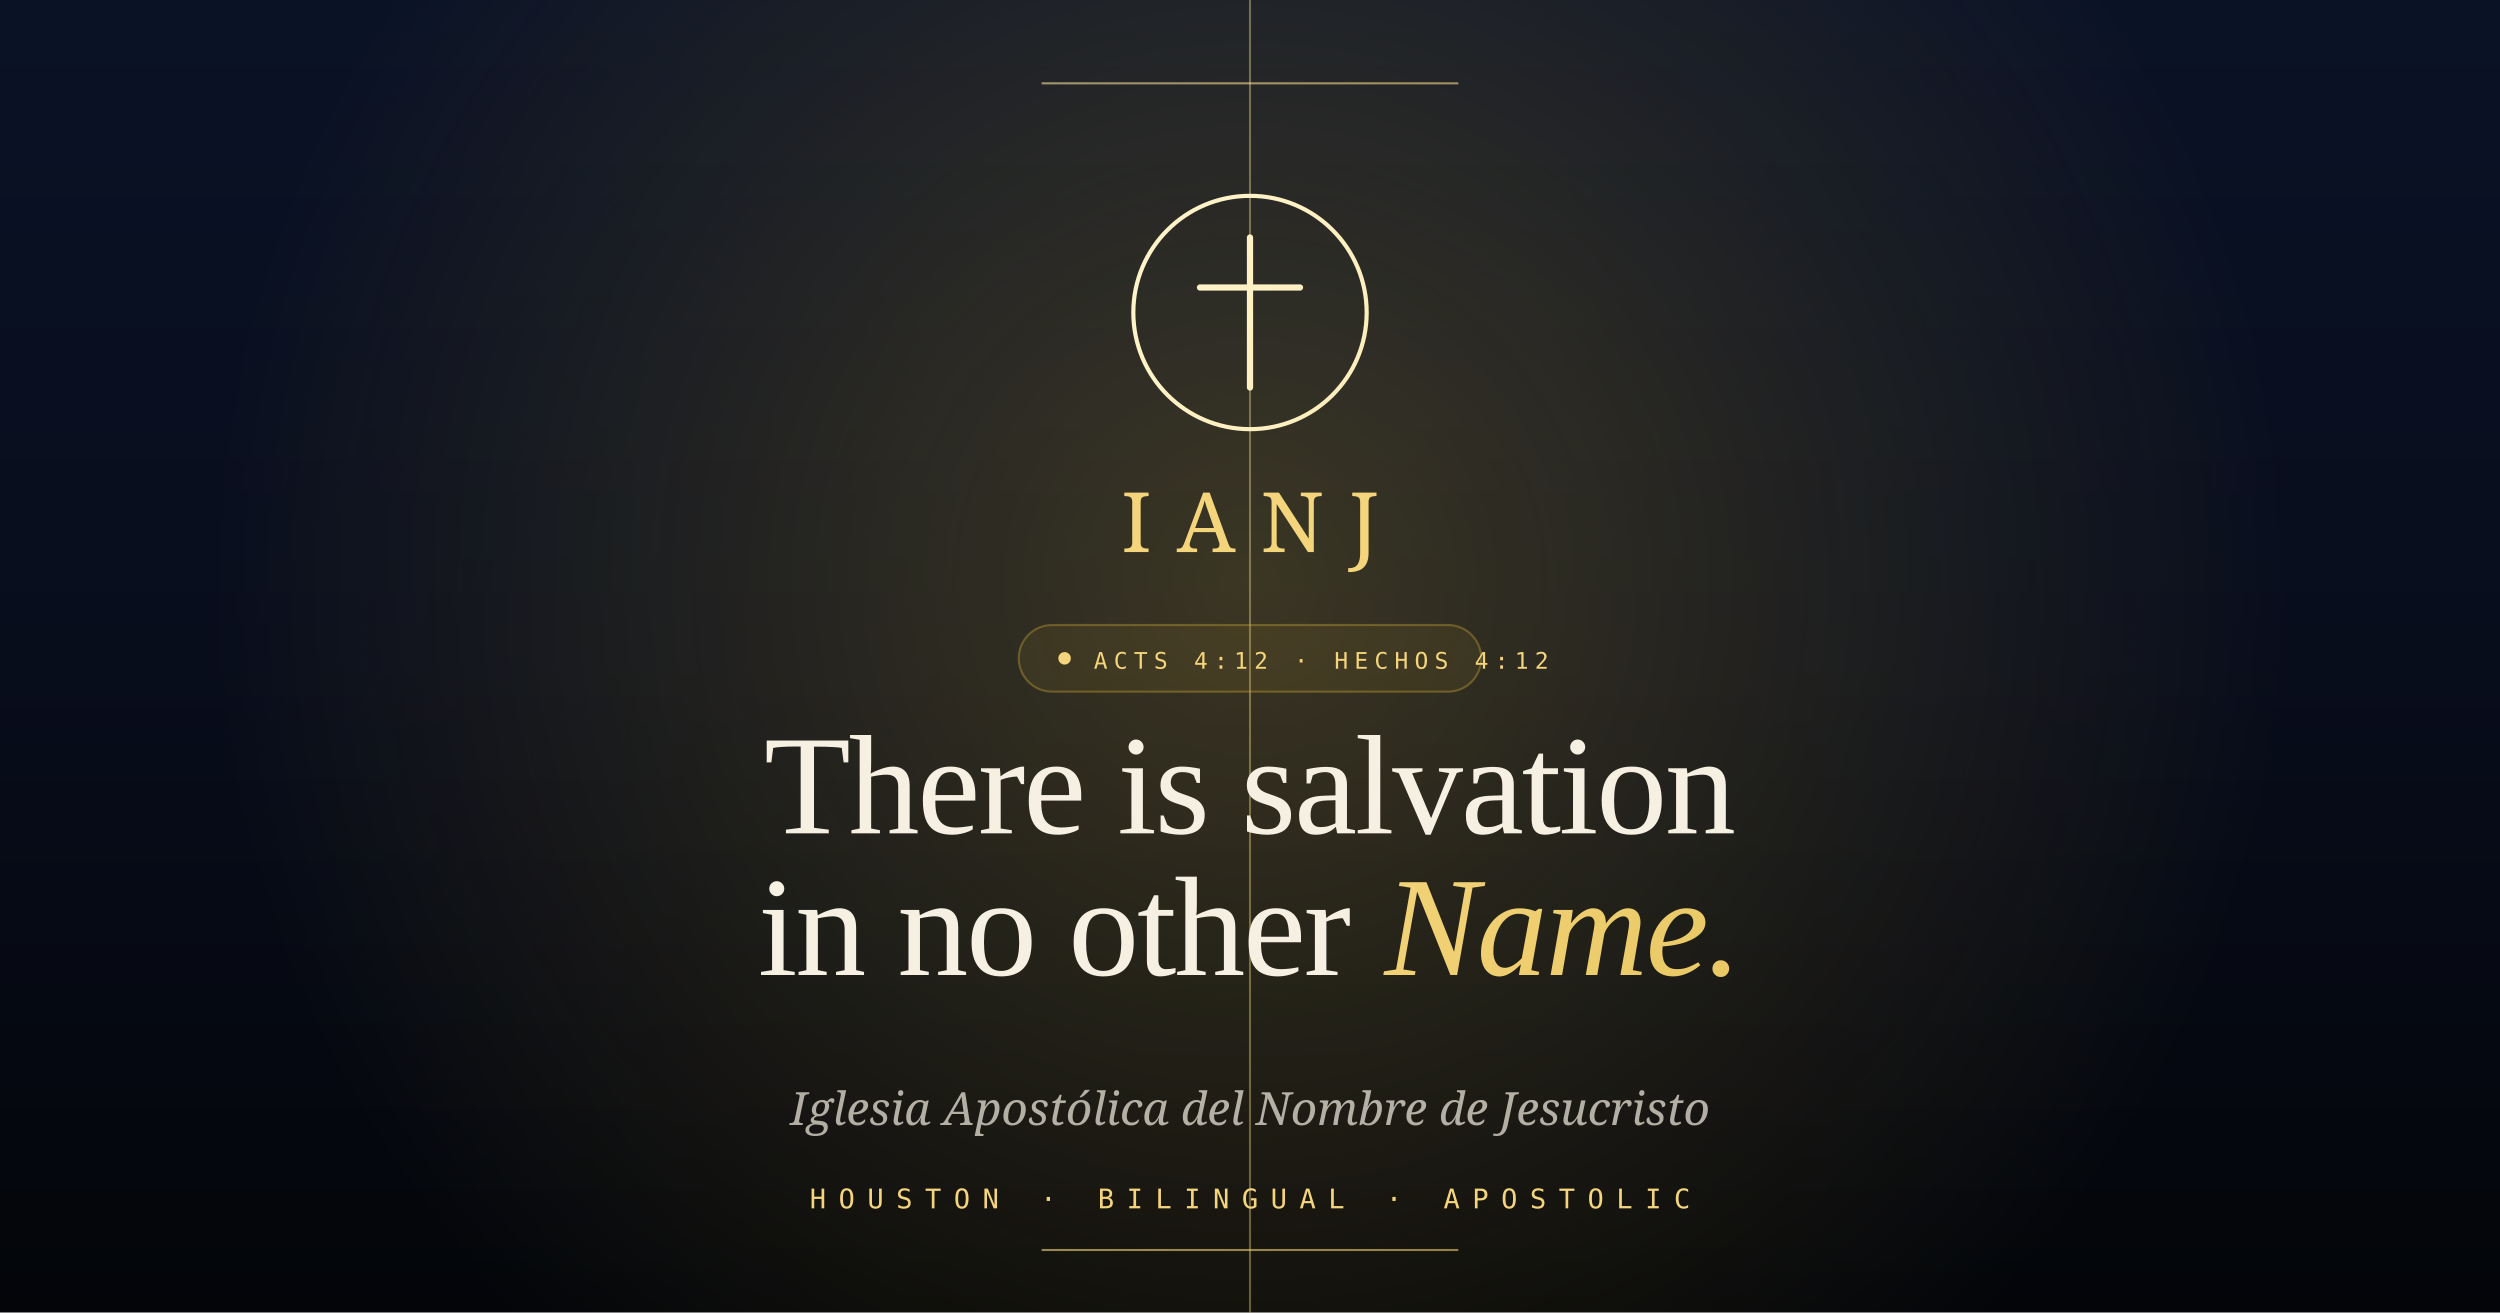
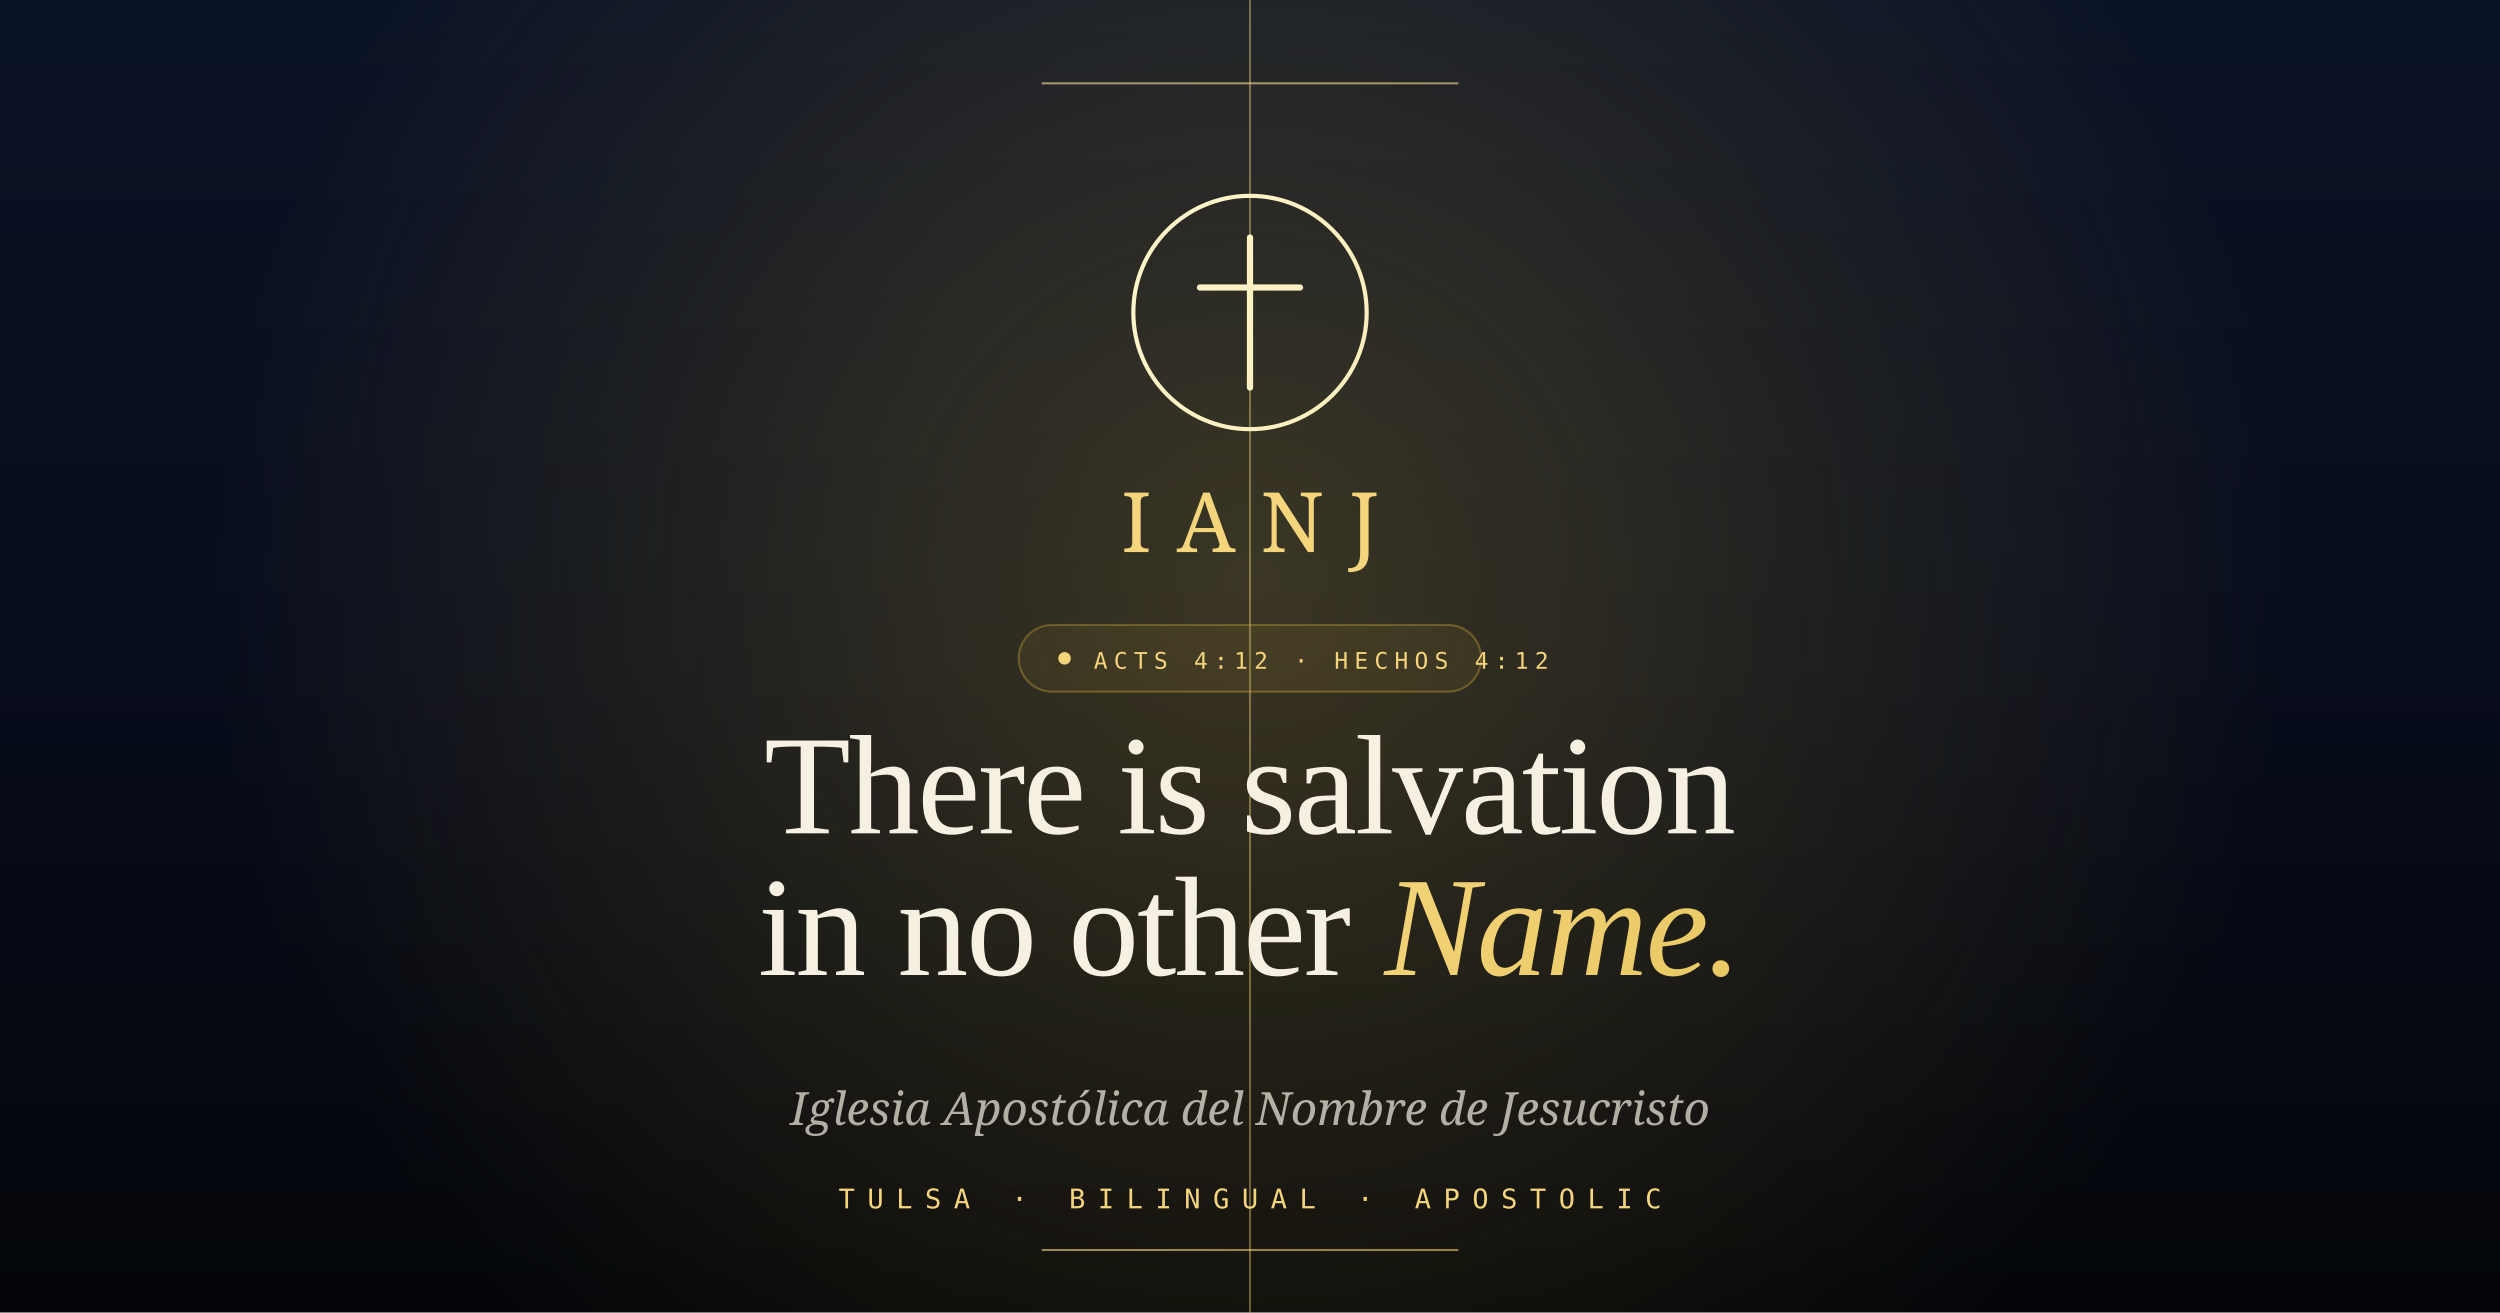
<svg xmlns="http://www.w3.org/2000/svg" viewBox="0 0 1200 630" width="1200" height="630">
  <defs>
    <linearGradient id="gold" x1="0" y1="0" x2="1200" y2="630" gradientUnits="userSpaceOnUse">
      <stop offset="0%" stop-color="#fff4cc" />
      <stop offset="55%" stop-color="#f4d57c" />
      <stop offset="100%" stop-color="#d4af37" />
    </linearGradient>
    <radialGradient id="glow" cx="600" cy="280" r="500" gradientUnits="userSpaceOnUse">
      <stop offset="0%" stop-color="#d4af37" stop-opacity="0.25" />
      <stop offset="100%" stop-color="#d4af37" stop-opacity="0" />
    </radialGradient>
    <linearGradient id="bg" x1="600" y1="0" x2="600" y2="630" gradientUnits="userSpaceOnUse">
      <stop offset="0%" stop-color="#0a1226" />
      <stop offset="50%" stop-color="#080d1c" />
      <stop offset="100%" stop-color="#030509" />
    </linearGradient>
  </defs>
  <rect width="1200" height="630" fill="url(#bg)" />
  <rect width="1200" height="630" fill="url(#glow)" />
  <line x1="600" y1="0" x2="600" y2="630" stroke="url(#gold)" stroke-width="1" opacity="0.4" />
  <g transform="translate(540, 90)">
    <circle cx="60" cy="60" r="56" fill="none" stroke="url(#gold)" stroke-width="2" />
    <path d="M60 24 L60 96 M36 48 L84 48" stroke="url(#gold)" stroke-width="3" stroke-linecap="round" />
  </g>
  <text x="600" y="265" font-family="Georgia, serif" font-size="40" font-weight="500" fill="#f4d57c" text-anchor="middle" letter-spacing="12">IANJ</text>
  <g transform="translate(489, 300)">
    <rect x="0" y="0" width="222" height="32" rx="16" fill="#d4af37" fill-opacity="0.08" stroke="#d4af37" stroke-opacity="0.35" stroke-width="1" />
    <circle cx="22" cy="16" r="3" fill="#f4d57c" />
    <text x="36" y="21" font-family="ui-monospace, Menlo, monospace" font-size="11" font-weight="500" fill="#f4d57c" letter-spacing="3">ACTS 4:12 · HECHOS 4:12</text>
  </g>
  <text x="600" y="400" font-family="Georgia, 'Times New Roman', serif" font-size="68" font-weight="300" fill="#f6f0e3" text-anchor="middle" letter-spacing="-1">There is salvation</text>
  <text x="600" y="468" font-family="Georgia, 'Times New Roman', serif" font-size="68" font-weight="300" fill="#f6f0e3" text-anchor="middle" letter-spacing="-1">in no other <tspan font-style="italic" fill="url(#gold)">Name.</tspan>
  </text>
  <text x="600" y="540" font-family="Georgia, serif" font-style="italic" font-size="22" fill="#f6f0e3" fill-opacity="0.7" text-anchor="middle">Iglesia Apostólica del Nombre de Jesucristo</text>
-   <text x="600" y="580" font-family="ui-monospace, Menlo, monospace" font-size="13" fill="#f4d57c" text-anchor="middle" letter-spacing="6">HOUSTON · BILINGUAL · APOSTOLIC</text>
+   <text x="600" y="580" font-family="ui-monospace, Menlo, monospace" font-size="13" fill="#f4d57c" text-anchor="middle" letter-spacing="6">TULSA · BILINGUAL · APOSTOLIC</text>
  <line x1="500" y1="40" x2="700" y2="40" stroke="url(#gold)" stroke-width="1" opacity="0.6" />
  <line x1="500" y1="600" x2="700" y2="600" stroke="url(#gold)" stroke-width="1" opacity="0.6" />
</svg>
